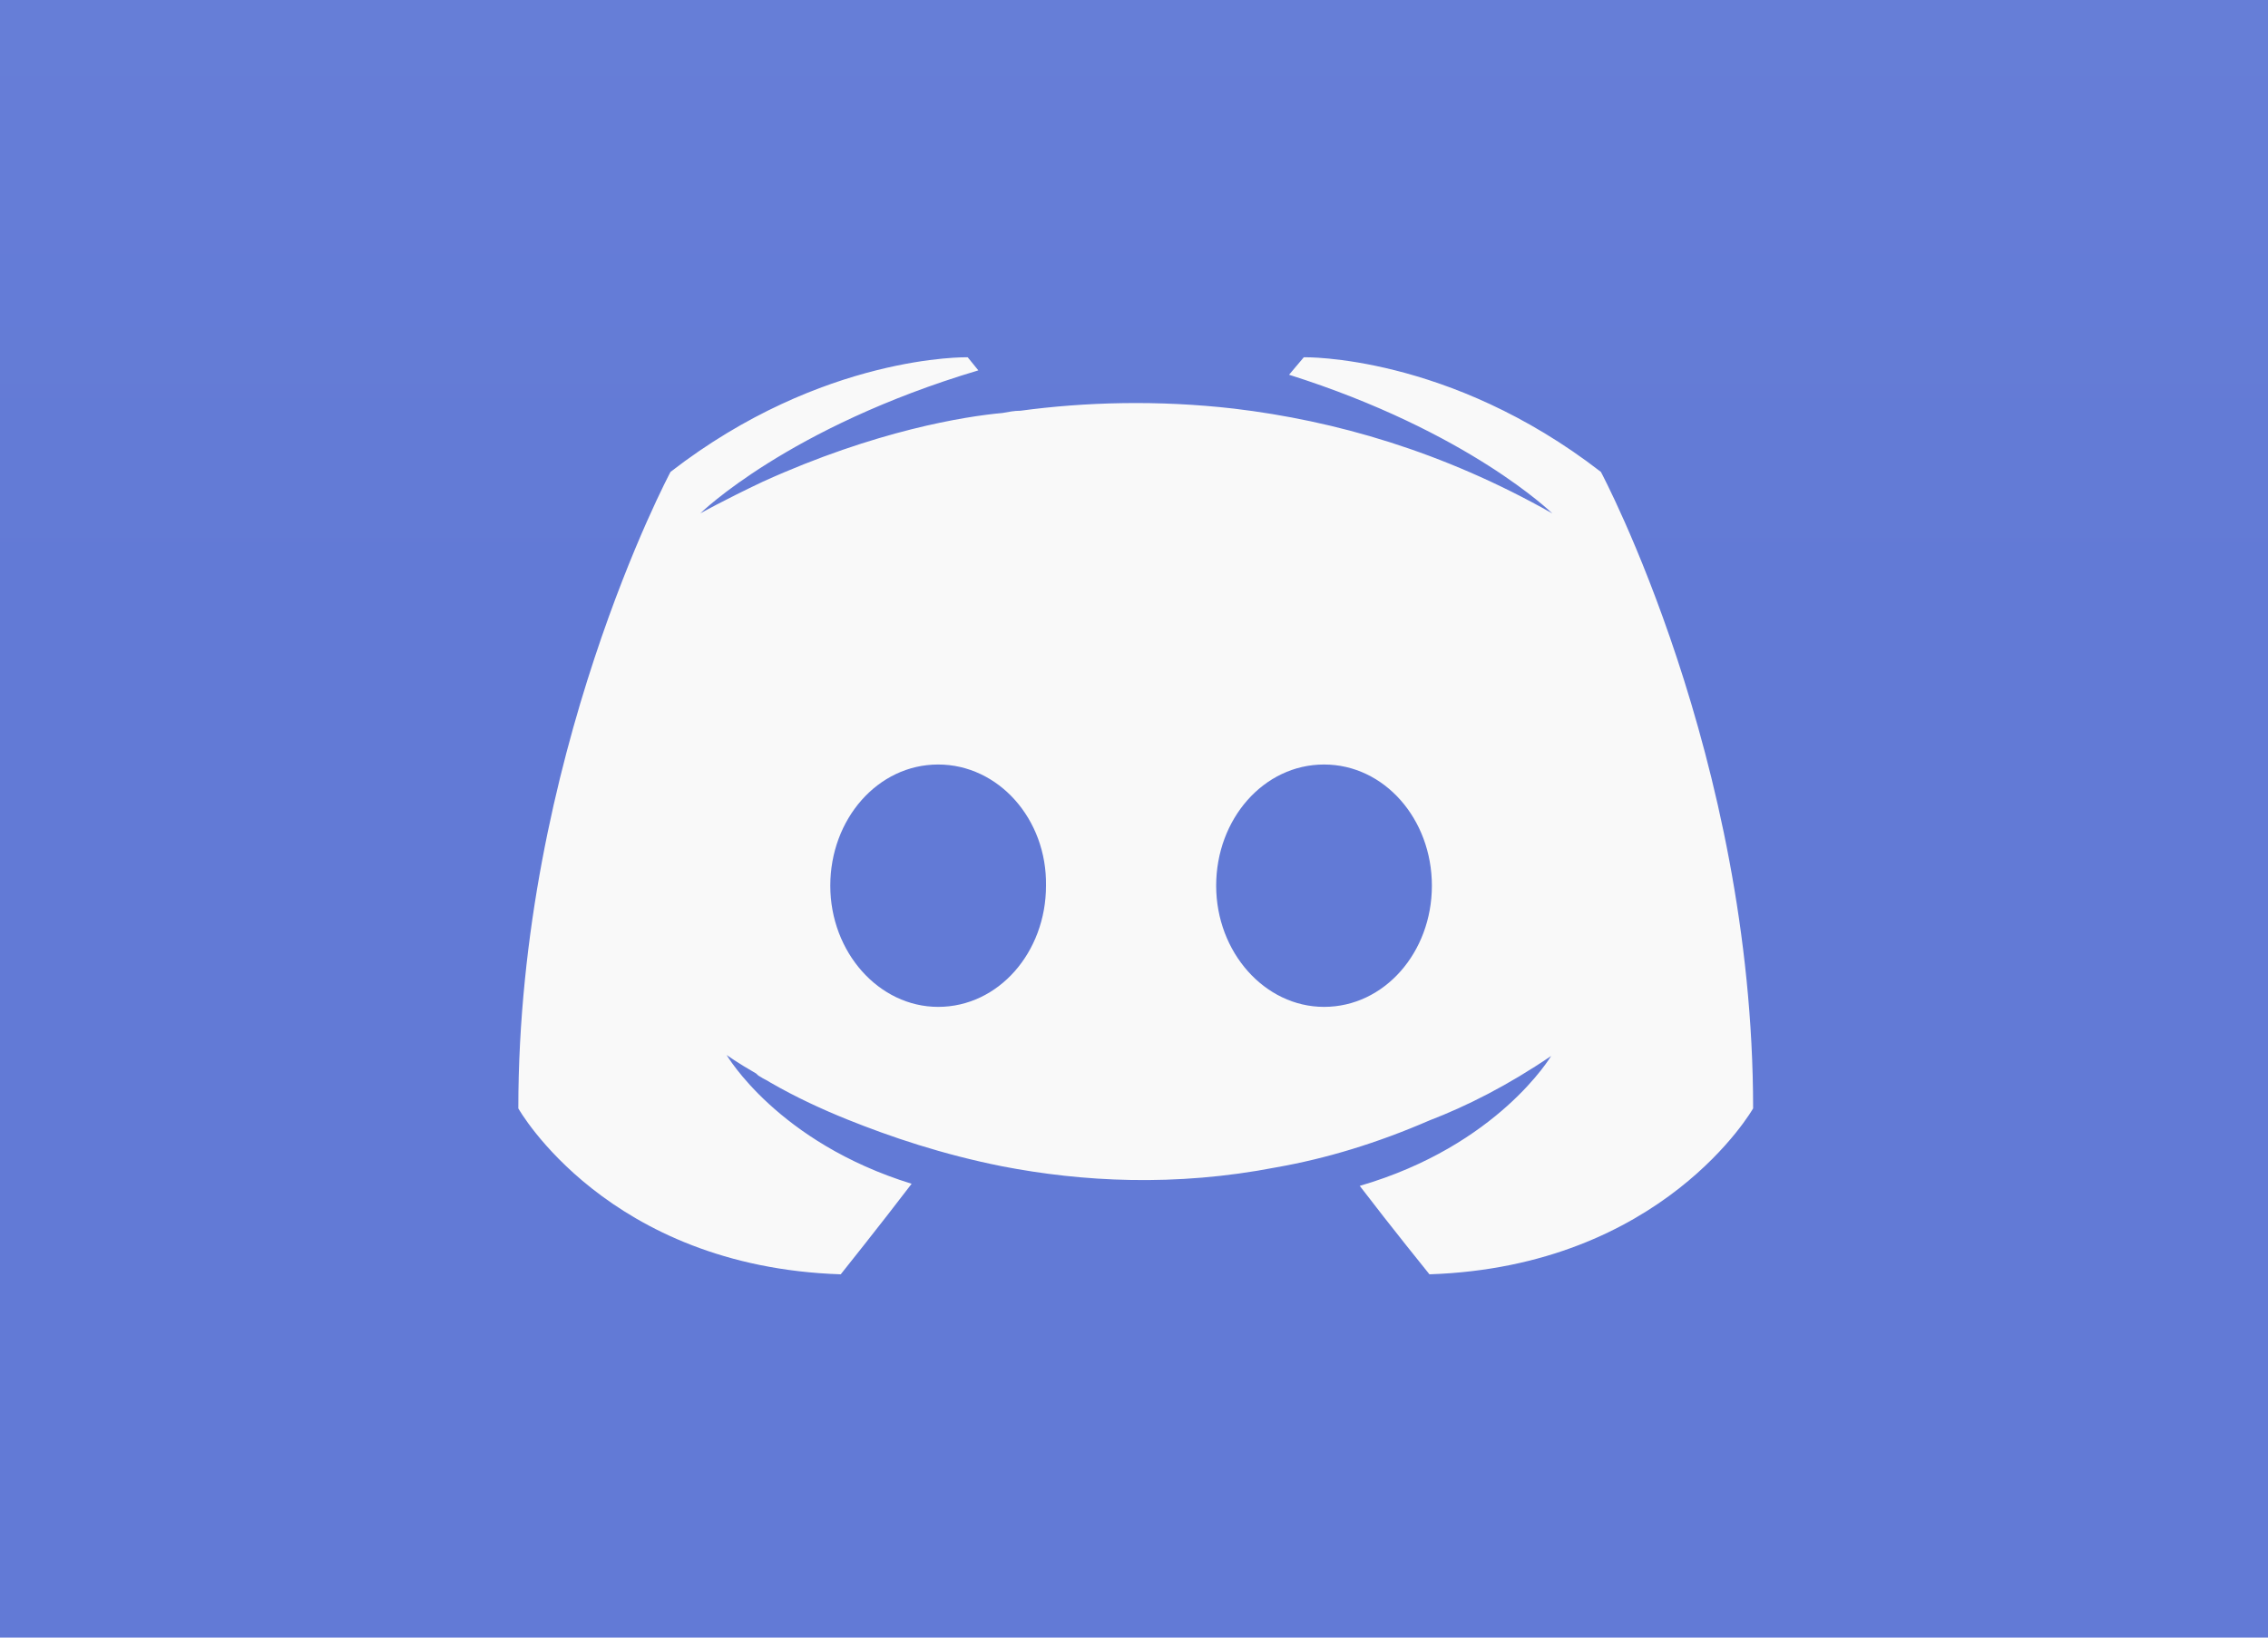
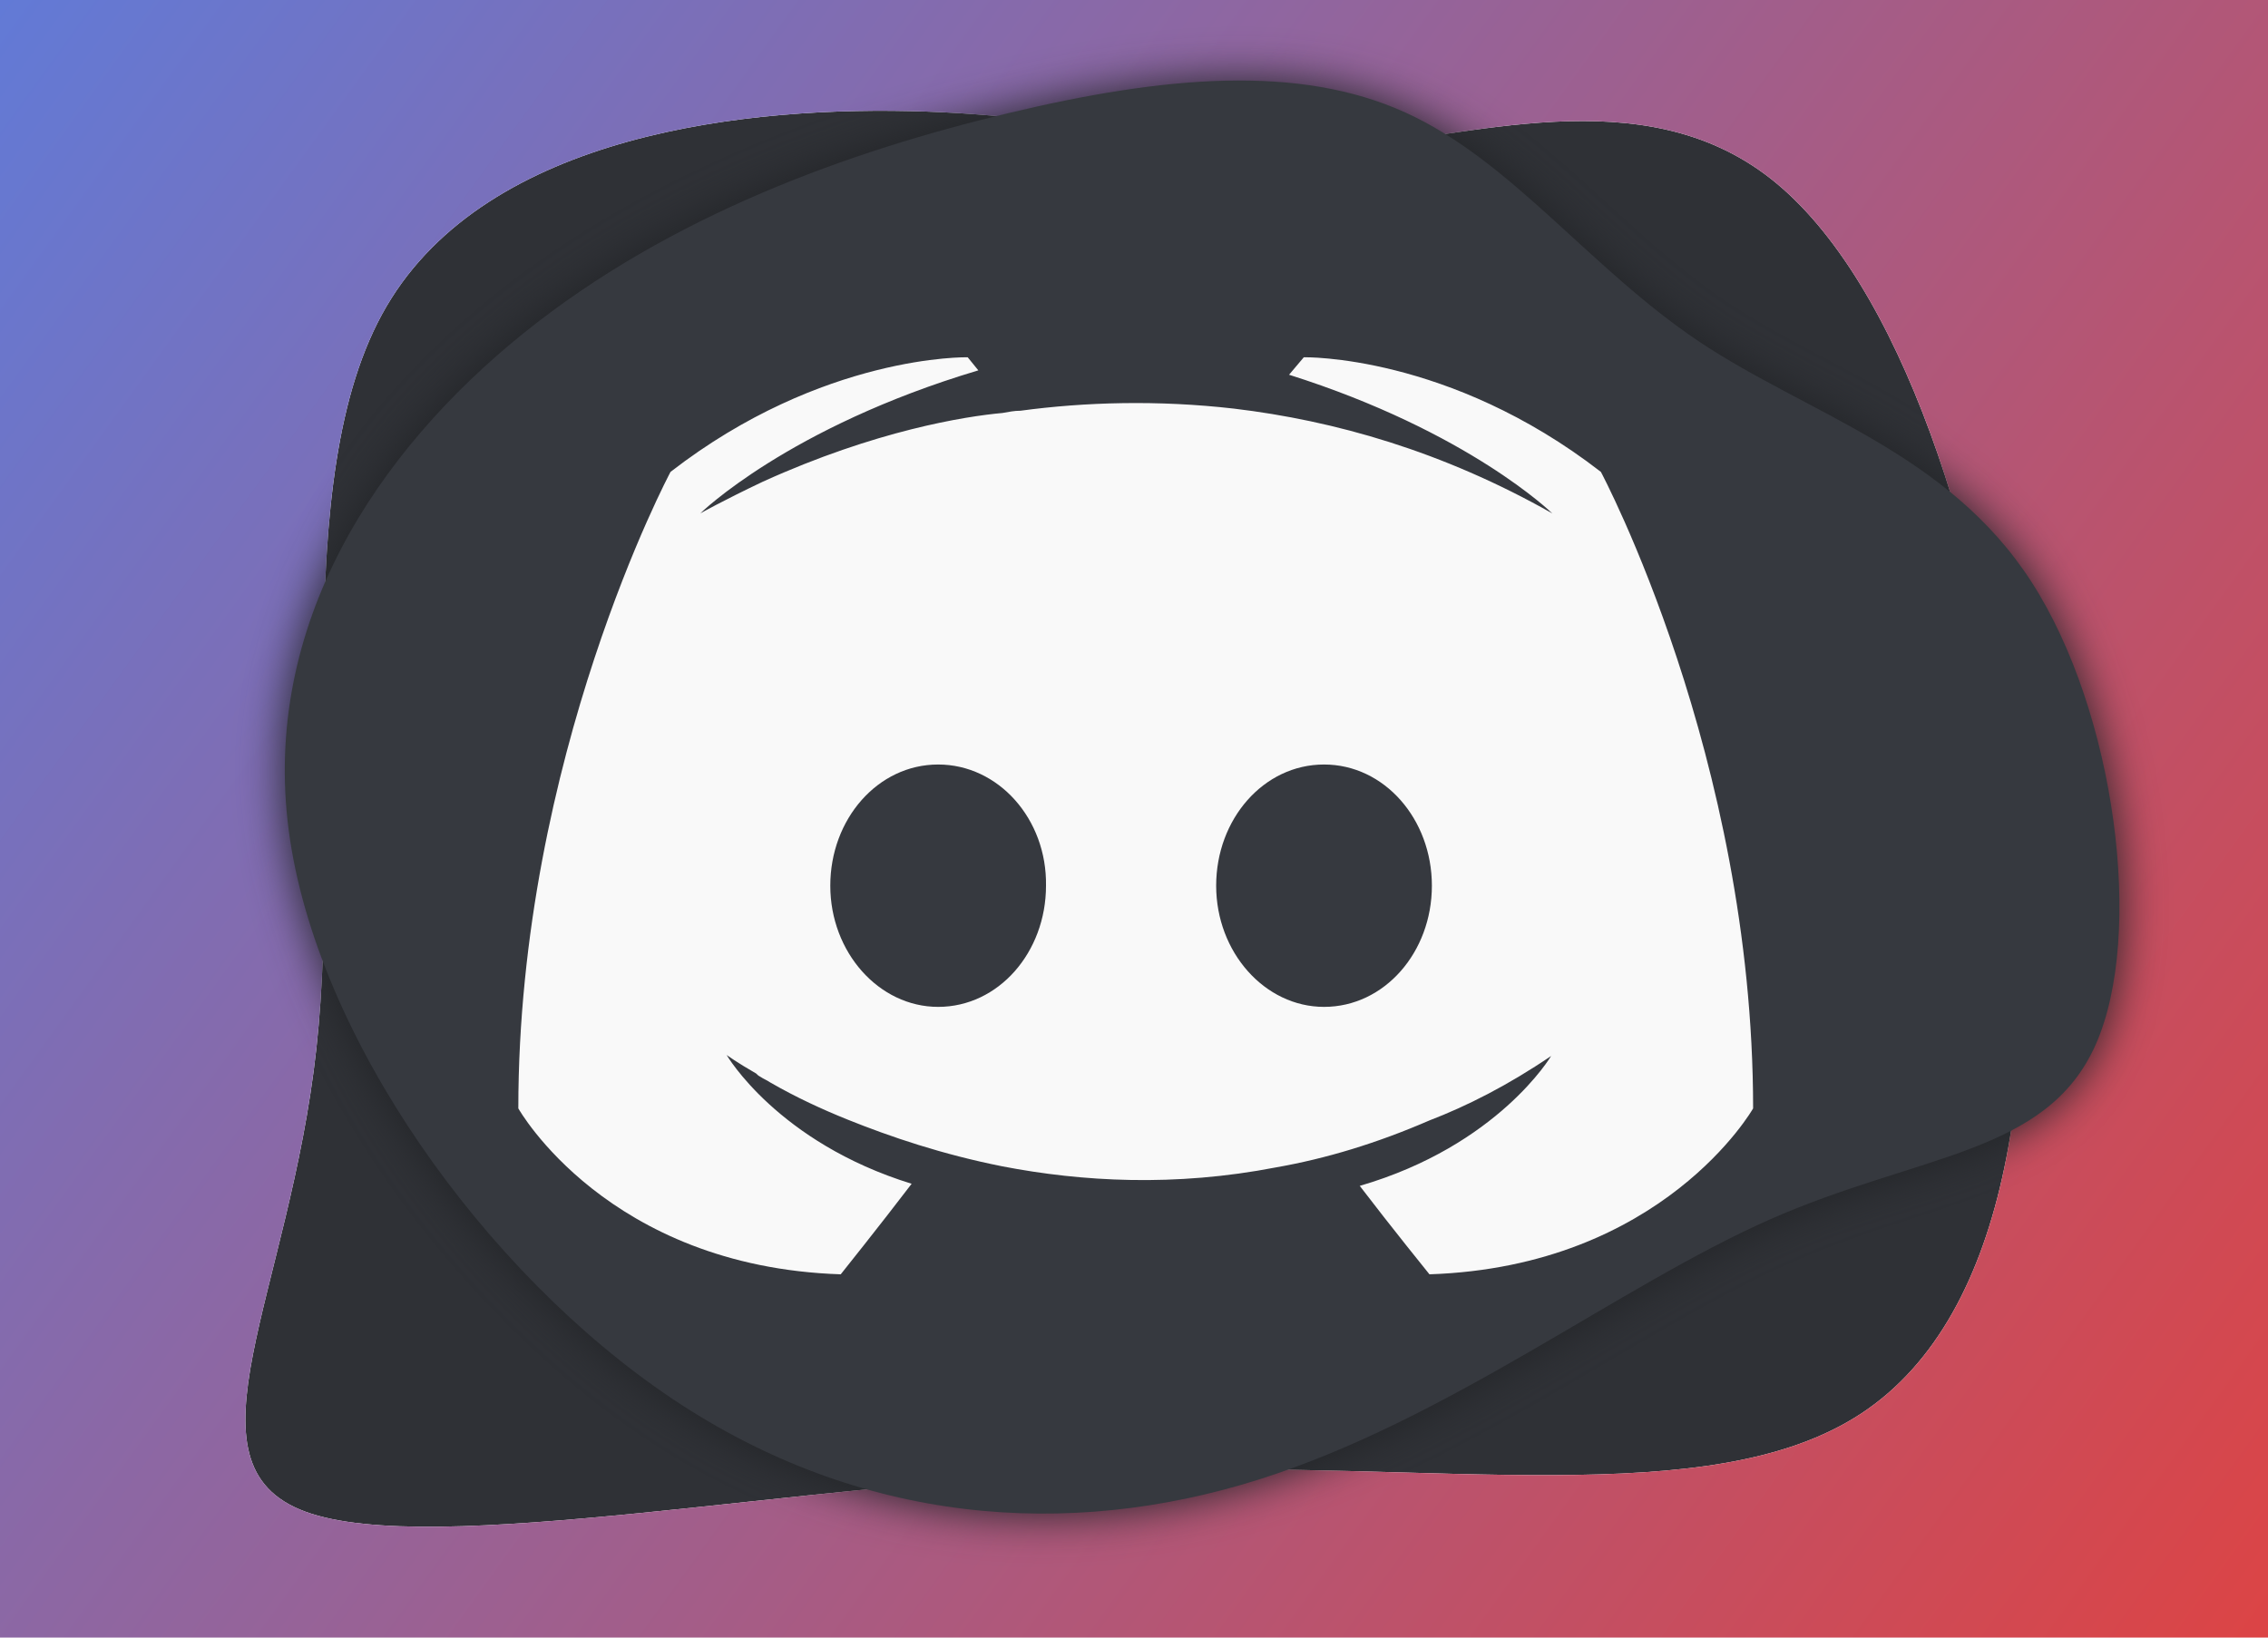
- <svg xmlns="http://www.w3.org/2000/svg" width="324px" height="234px" viewBox="0 0 324 234" version="1.1">
-   <defs>
-     <linearGradient id="linear0" gradientUnits="userSpaceOnUse" x1="-1.455" y1="64.762" x2="181.728" y2="64.762" gradientTransform="matrix(0.00000000000000011,-1.8,1.8,0.00000000000000011,-119.1714,85.20934)">
-       <stop offset="0" style="stop-color:rgb(38.431%,47.843%,83.922%);stop-opacity:1;" />
-       <stop offset="1" style="stop-color:rgb(44.706%,53.725%,85.49%);stop-opacity:1;" />
+ <svg xmlns="http://www.w3.org/2000/svg" width="324px" height="234px" viewBox="0 0 324 234" version="1.1" id="svg16">
+   <defs id="defs7">
+     <linearGradient id="linear0" gradientUnits="userSpaceOnUse" x1="-82.661" y1="246.206" x2="47.339" y2="66.206" gradientTransform="matrix(0,-1.8,1.8,0,-119.1714,85.20934)">
+       <stop offset="0" style="stop-color:#dc4445;stop-opacity:1" id="stop2" />
+       <stop offset="1" style="stop-color:#627ad6;stop-opacity:1" id="stop4" />
    </linearGradient>
+     <filter style="color-interpolation-filters:sRGB" id="filter1596" x="-0.03" width="1.06" y="-0.038" height="1.077">
+       <feGaussianBlur stdDeviation="3.268" id="feGaussianBlur1598" />
+     </filter>
  </defs>
  <g id="surface1">
-     <rect x="0" y="0" width="324" height="234" style="fill:url(#linear0);stroke:none;" />
-     <path style="fill:none;stroke-width:1.022;stroke-linecap:butt;stroke-linejoin:miter;stroke:rgb(100%,100%,100%);stroke-opacity:1;stroke-miterlimit:4;" d="M -0.944 -1.083 L 181.217 -1.083 L 181.217 130.605 L -0.944 130.605 Z M -0.944 -1.083 " transform="matrix(1.8,0,0,1.8,0,0)" />
-     <path style=" stroke:none;fill-rule:nonzero;fill:rgb(97.647%,97.647%,97.647%);fill-opacity:1;" d="M 138.234 51.051 C 138.234 51.051 117.543 50.574 95.789 67.43 C 95.789 67.43 74.047 108.148 74.047 158.383 C 74.047 158.383 86.727 180.996 120.105 182.09 C 120.105 182.09 125.711 175.082 130.234 169.152 C 111.055 163.227 103.805 150.75 103.805 150.75 C 103.805 150.75 105.309 151.844 108.023 153.398 C 108.172 153.555 108.32 153.707 108.625 153.863 C 109.082 154.176 109.535 154.332 109.992 154.648 C 113.77 156.832 117.543 158.551 121.016 159.953 C 127.211 162.445 134.586 164.949 143.207 166.664 C 154.539 168.852 167.824 169.617 182.32 166.805 C 189.418 165.559 196.672 163.371 204.223 160.094 C 209.508 158.066 215.395 155.102 221.59 150.891 C 221.59 150.891 214.047 163.68 194.25 169.453 C 198.781 175.383 204.207 182.09 204.207 182.09 C 237.621 180.977 250.445 158.383 250.445 158.383 C 250.445 108.148 228.699 67.43 228.699 67.43 C 206.949 50.582 186.258 51.051 186.258 51.051 L 184.152 53.547 C 209.824 61.664 221.754 73.359 221.754 73.359 C 206.047 64.465 190.645 60.105 176.297 58.391 C 165.422 57.141 154.992 57.445 145.777 58.691 C 144.871 58.691 144.117 58.852 143.215 59.012 C 137.93 59.484 125.102 61.508 108.953 68.84 C 103.363 71.488 100.043 73.359 100.043 73.359 C 100.043 73.359 112.574 61.039 139.762 52.922 L 138.242 51.051 M 134.023 109.242 C 142.633 109.242 149.578 117.039 149.43 126.559 C 149.43 136.074 142.645 143.875 134.023 143.875 C 125.562 143.875 118.613 136.074 118.613 126.559 C 118.613 117.039 125.398 109.242 134.023 109.242 M 189.148 109.242 C 197.758 109.242 204.555 117.039 204.555 126.559 C 204.555 136.074 197.77 143.875 189.148 143.875 C 180.688 143.875 173.738 136.074 173.738 126.559 C 173.738 117.039 180.523 109.242 189.148 109.242 " />
+     <path style="fill:#2f3136;stroke:none;fill-opacity:1" d="M 122.336 15.863 C 118.858 15.934 115.264 16.113 111.619 16.43 C 107.975 16.747 104.28 17.203 100.604 17.828 C 96.927 18.453 93.269 19.247 89.695 20.242 C 86.122 21.237 82.633 22.431 79.297 23.857 C 75.961 25.284 72.778 26.943 69.814 28.863 C 68.333 29.823 66.906 30.848 65.543 31.943 C 64.18 33.038 62.88 34.204 61.652 35.441 C 60.424 36.679 59.267 37.989 58.191 39.377 C 57.116 40.765 56.122 42.231 55.215 43.777 C 54.308 45.324 53.491 46.954 52.754 48.66 C 52.017 50.366 51.359 52.147 50.775 53.996 C 49.607 57.695 48.73 61.665 48.07 65.844 C 47.411 70.022 46.971 74.409 46.684 78.939 C 46.396 83.47 46.26 88.145 46.207 92.9 C 46.102 102.412 46.331 112.247 46.346 121.898 C 46.353 126.724 46.307 131.504 46.139 136.174 C 45.971 140.844 45.681 145.404 45.201 149.791 C 44.721 154.178 44.051 158.399 43.283 162.438 C 42.515 166.476 41.647 170.333 40.771 173.996 C 39.02 181.322 37.235 187.869 36.137 193.529 C 35.587 196.359 35.209 198.966 35.094 201.34 C 35.036 202.527 35.044 203.655 35.129 204.723 C 35.214 205.79 35.377 206.797 35.627 207.742 C 35.877 208.687 36.215 209.57 36.652 210.389 C 37.09 211.207 37.626 211.961 38.273 212.65 C 38.921 213.34 39.68 213.965 40.561 214.521 C 41.441 215.078 42.443 215.568 43.578 215.988 C 44.714 216.409 45.983 216.76 47.375 217.049 C 48.767 217.338 50.283 217.565 51.912 217.736 C 55.17 218.079 58.88 218.2 62.965 218.148 C 67.05 218.097 71.509 217.875 76.262 217.535 C 81.015 217.196 86.062 216.74 91.324 216.217 C 101.848 215.171 113.232 213.863 124.836 212.715 C 130.638 212.141 136.495 211.608 142.328 211.166 C 148.161 210.724 153.971 210.375 159.676 210.17 C 165.381 209.965 170.983 209.905 176.459 209.93 C 181.935 209.954 187.287 210.063 192.492 210.195 C 202.903 210.46 212.73 210.817 221.805 210.783 C 226.342 210.766 230.692 210.651 234.832 210.377 C 238.972 210.103 242.905 209.672 246.605 209.02 C 250.306 208.367 253.777 207.496 256.996 206.344 C 258.606 205.768 260.151 205.12 261.633 204.396 C 263.114 203.673 264.531 202.873 265.879 201.986 C 267.227 201.1 268.507 200.128 269.721 199.076 C 270.935 198.024 272.081 196.891 273.166 195.684 C 274.251 194.476 275.273 193.194 276.232 191.842 C 277.192 190.49 278.09 189.069 278.93 187.582 C 280.609 184.608 282.052 181.375 283.277 177.924 C 284.503 174.472 285.509 170.803 286.316 166.955 C 287.124 163.108 287.733 159.082 288.16 154.92 C 288.587 150.758 288.832 146.461 288.914 142.066 C 288.996 137.672 288.914 133.18 288.688 128.635 C 288.461 124.089 288.09 119.49 287.592 114.875 C 287.093 110.26 286.468 105.631 285.719 101.035 C 284.97 96.439 284.098 91.877 283.105 87.395 C 282.113 82.912 281 78.509 279.771 74.234 C 278.542 69.96 277.197 65.812 275.738 61.84 C 274.28 57.867 272.707 54.07 271.025 50.494 C 269.344 46.918 267.553 43.565 265.656 40.48 C 263.759 37.396 261.756 34.581 259.65 32.082 C 257.544 29.583 255.335 27.401 253.027 25.582 C 251.873 24.673 250.695 23.854 249.494 23.119 C 248.294 22.384 247.072 21.734 245.83 21.158 C 243.347 20.007 240.787 19.161 238.176 18.559 C 235.564 17.956 232.902 17.597 230.209 17.424 C 227.516 17.251 224.792 17.262 222.064 17.398 C 219.336 17.535 216.603 17.796 213.887 18.123 C 211.171 18.45 208.472 18.842 205.814 19.24 C 200.499 20.036 195.348 20.855 190.547 21.219 C 188.147 21.401 185.833 21.469 183.574 21.447 C 181.315 21.426 179.111 21.312 176.926 21.135 C 172.554 20.78 168.262 20.16 163.775 19.467 C 159.289 18.773 154.608 18.008 149.461 17.357 C 144.314 16.707 138.701 16.171 132.35 15.943 C 129.174 15.83 125.813 15.793 122.336 15.863 z " id="path843" />
+     <path style="fill:url(#linear0);stroke:none" d="M 0 0 L 0 234 L 324 234 L 324 0 L 0 0 z M 122.336 15.863 C 125.813 15.793 129.174 15.83 132.35 15.943 C 138.701 16.171 144.314 16.707 149.461 17.357 C 154.608 18.008 159.289 18.773 163.775 19.467 C 168.262 20.16 172.554 20.78 176.926 21.135 C 179.111 21.312 181.315 21.426 183.574 21.447 C 185.833 21.469 188.147 21.401 190.547 21.219 C 195.348 20.855 200.499 20.036 205.814 19.24 C 208.472 18.842 211.171 18.45 213.887 18.123 C 216.603 17.796 219.336 17.535 222.064 17.398 C 224.792 17.262 227.516 17.251 230.209 17.424 C 232.902 17.597 235.564 17.956 238.176 18.559 C 240.787 19.161 243.347 20.007 245.83 21.158 C 247.072 21.734 248.294 22.384 249.494 23.119 C 250.695 23.854 251.873 24.673 253.027 25.582 C 255.335 27.401 257.544 29.583 259.65 32.082 C 261.756 34.581 263.759 37.396 265.656 40.48 C 267.553 43.565 269.344 46.918 271.025 50.494 C 272.707 54.07 274.28 57.867 275.738 61.84 C 277.197 65.812 278.542 69.96 279.771 74.234 C 281 78.509 282.113 82.912 283.105 87.395 C 284.098 91.877 284.97 96.439 285.719 101.035 C 286.468 105.631 287.093 110.26 287.592 114.875 C 288.09 119.49 288.461 124.089 288.688 128.635 C 288.914 133.18 288.996 137.672 288.914 142.066 C 288.832 146.461 288.587 150.758 288.16 154.92 C 287.733 159.082 287.124 163.108 286.316 166.955 C 285.509 170.803 284.503 174.472 283.277 177.924 C 282.052 181.375 280.609 184.608 278.93 187.582 C 278.09 189.069 277.192 190.49 276.232 191.842 C 275.273 193.194 274.251 194.476 273.166 195.684 C 272.081 196.891 270.935 198.024 269.721 199.076 C 268.507 200.128 267.227 201.1 265.879 201.986 C 264.531 202.873 263.114 203.673 261.633 204.396 C 260.151 205.12 258.606 205.768 256.996 206.344 C 253.777 207.496 250.306 208.367 246.605 209.02 C 242.905 209.672 238.972 210.103 234.832 210.377 C 230.692 210.651 226.342 210.766 221.805 210.783 C 212.73 210.817 202.903 210.46 192.492 210.195 C 187.287 210.063 181.935 209.954 176.459 209.93 C 170.983 209.905 165.381 209.965 159.676 210.17 C 153.971 210.375 148.161 210.724 142.328 211.166 C 136.495 211.608 130.638 212.141 124.836 212.715 C 113.232 213.863 101.848 215.171 91.324 216.217 C 86.062 216.74 81.015 217.196 76.262 217.535 C 71.509 217.875 67.05 218.097 62.965 218.148 C 58.88 218.2 55.17 218.079 51.912 217.736 C 50.283 217.565 48.767 217.338 47.375 217.049 C 45.983 216.76 44.714 216.409 43.578 215.988 C 42.443 215.568 41.441 215.078 40.561 214.521 C 39.68 213.965 38.921 213.34 38.273 212.65 C 37.626 211.961 37.09 211.207 36.652 210.389 C 36.215 209.57 35.877 208.687 35.627 207.742 C 35.377 206.797 35.214 205.79 35.129 204.723 C 35.044 203.655 35.036 202.527 35.094 201.34 C 35.209 198.966 35.587 196.359 36.137 193.529 C 37.235 187.869 39.02 181.322 40.771 173.996 C 41.647 170.333 42.515 166.476 43.283 162.438 C 44.051 158.399 44.721 154.178 45.201 149.791 C 45.681 145.404 45.971 140.844 46.139 136.174 C 46.307 131.504 46.353 126.724 46.346 121.898 C 46.331 112.247 46.102 102.412 46.207 92.9 C 46.26 88.145 46.396 83.47 46.684 78.939 C 46.971 74.409 47.411 70.022 48.07 65.844 C 48.73 61.665 49.607 57.695 50.775 53.996 C 51.359 52.147 52.017 50.366 52.754 48.66 C 53.491 46.954 54.308 45.324 55.215 43.777 C 56.122 42.231 57.116 40.765 58.191 39.377 C 59.267 37.989 60.424 36.679 61.652 35.441 C 62.88 34.204 64.18 33.038 65.543 31.943 C 66.906 30.848 68.333 29.823 69.814 28.863 C 72.778 26.943 75.961 25.284 79.297 23.857 C 82.633 22.431 86.122 21.237 89.695 20.242 C 93.269 19.247 96.927 18.453 100.604 17.828 C 104.28 17.203 107.975 16.747 111.619 16.43 C 115.264 16.113 118.858 15.934 122.336 15.863 z " id="rect9" />
+     <path id="path1480" d="M 143.963,16.187 C 121.528,21.562 95.82,30.676 74.786,47.62 53.752,64.564 37.394,89.336 41.25,118.667 c 3.856,29.331 27.927,63.217 54.803,81.212 26.877,17.995 56.557,20.099 83.666,11.568 27.109,-8.53 51.649,-27.695 73.033,-37.159 21.384,-9.465 39.613,-9.231 46.624,-25.006 7.011,-15.775 2.804,-47.56 -9.152,-66.118 C 278.269,64.607 258.244,59.189 242.702,48.789 227.161,38.388 215.943,22.964 200.753,16.07 185.563,9.176 166.399,10.812 143.963,16.187 Z" style="fill:#212326;stroke:none;stroke-width:1px;stroke-linecap:butt;stroke-linejoin:miter;stroke-opacity:1;fill-opacity:1;filter:url(#filter1596)" />
+     <path style="fill:#36393f;stroke:none;stroke-width:1px;stroke-linecap:butt;stroke-linejoin:miter;stroke-opacity:1;fill-opacity:1" d="M 143.963,16.187 C 121.528,21.562 95.82,30.676 74.786,47.62 53.752,64.564 37.394,89.336 41.25,118.667 c 3.856,29.331 27.927,63.217 54.803,81.212 26.877,17.995 56.557,20.099 83.666,11.568 27.109,-8.53 51.649,-27.695 73.033,-37.159 21.384,-9.465 39.613,-9.231 46.624,-25.006 7.011,-15.775 2.804,-47.56 -9.152,-66.118 C 278.269,64.607 258.244,59.189 242.702,48.789 227.161,38.388 215.943,22.964 200.753,16.07 185.563,9.176 166.399,10.812 143.963,16.187 Z" id="path872" />
+     <path style=" stroke:none;fill-rule:nonzero;fill:rgb(97.647%,97.647%,97.647%);fill-opacity:1;" d="M 138.234 51.051 C 138.234 51.051 117.543 50.574 95.789 67.43 C 95.789 67.43 74.047 108.148 74.047 158.383 C 74.047 158.383 86.727 180.996 120.105 182.09 C 120.105 182.09 125.711 175.082 130.234 169.152 C 111.055 163.227 103.805 150.75 103.805 150.75 C 103.805 150.75 105.309 151.844 108.023 153.398 C 108.172 153.555 108.32 153.707 108.625 153.863 C 109.082 154.176 109.535 154.332 109.992 154.648 C 113.77 156.832 117.543 158.551 121.016 159.953 C 127.211 162.445 134.586 164.949 143.207 166.664 C 154.539 168.852 167.824 169.617 182.32 166.805 C 189.418 165.559 196.672 163.371 204.223 160.094 C 209.508 158.066 215.395 155.102 221.59 150.891 C 221.59 150.891 214.047 163.68 194.25 169.453 C 198.781 175.383 204.207 182.09 204.207 182.09 C 237.621 180.977 250.445 158.383 250.445 158.383 C 250.445 108.148 228.699 67.43 228.699 67.43 C 206.949 50.582 186.258 51.051 186.258 51.051 L 184.152 53.547 C 209.824 61.664 221.754 73.359 221.754 73.359 C 206.047 64.465 190.645 60.105 176.297 58.391 C 165.422 57.141 154.992 57.445 145.777 58.691 C 144.871 58.691 144.117 58.852 143.215 59.012 C 137.93 59.484 125.102 61.508 108.953 68.84 C 103.363 71.488 100.043 73.359 100.043 73.359 C 100.043 73.359 112.574 61.039 139.762 52.922 L 138.242 51.051 M 134.023 109.242 C 142.633 109.242 149.578 117.039 149.43 126.559 C 149.43 136.074 142.645 143.875 134.023 143.875 C 125.562 143.875 118.613 136.074 118.613 126.559 C 118.613 117.039 125.398 109.242 134.023 109.242 M 189.148 109.242 C 197.758 109.242 204.555 117.039 204.555 126.559 C 204.555 136.074 197.77 143.875 189.148 143.875 C 180.688 143.875 173.738 136.074 173.738 126.559 C 173.738 117.039 180.523 109.242 189.148 109.242 " id="path13" />
  </g>
</svg>
